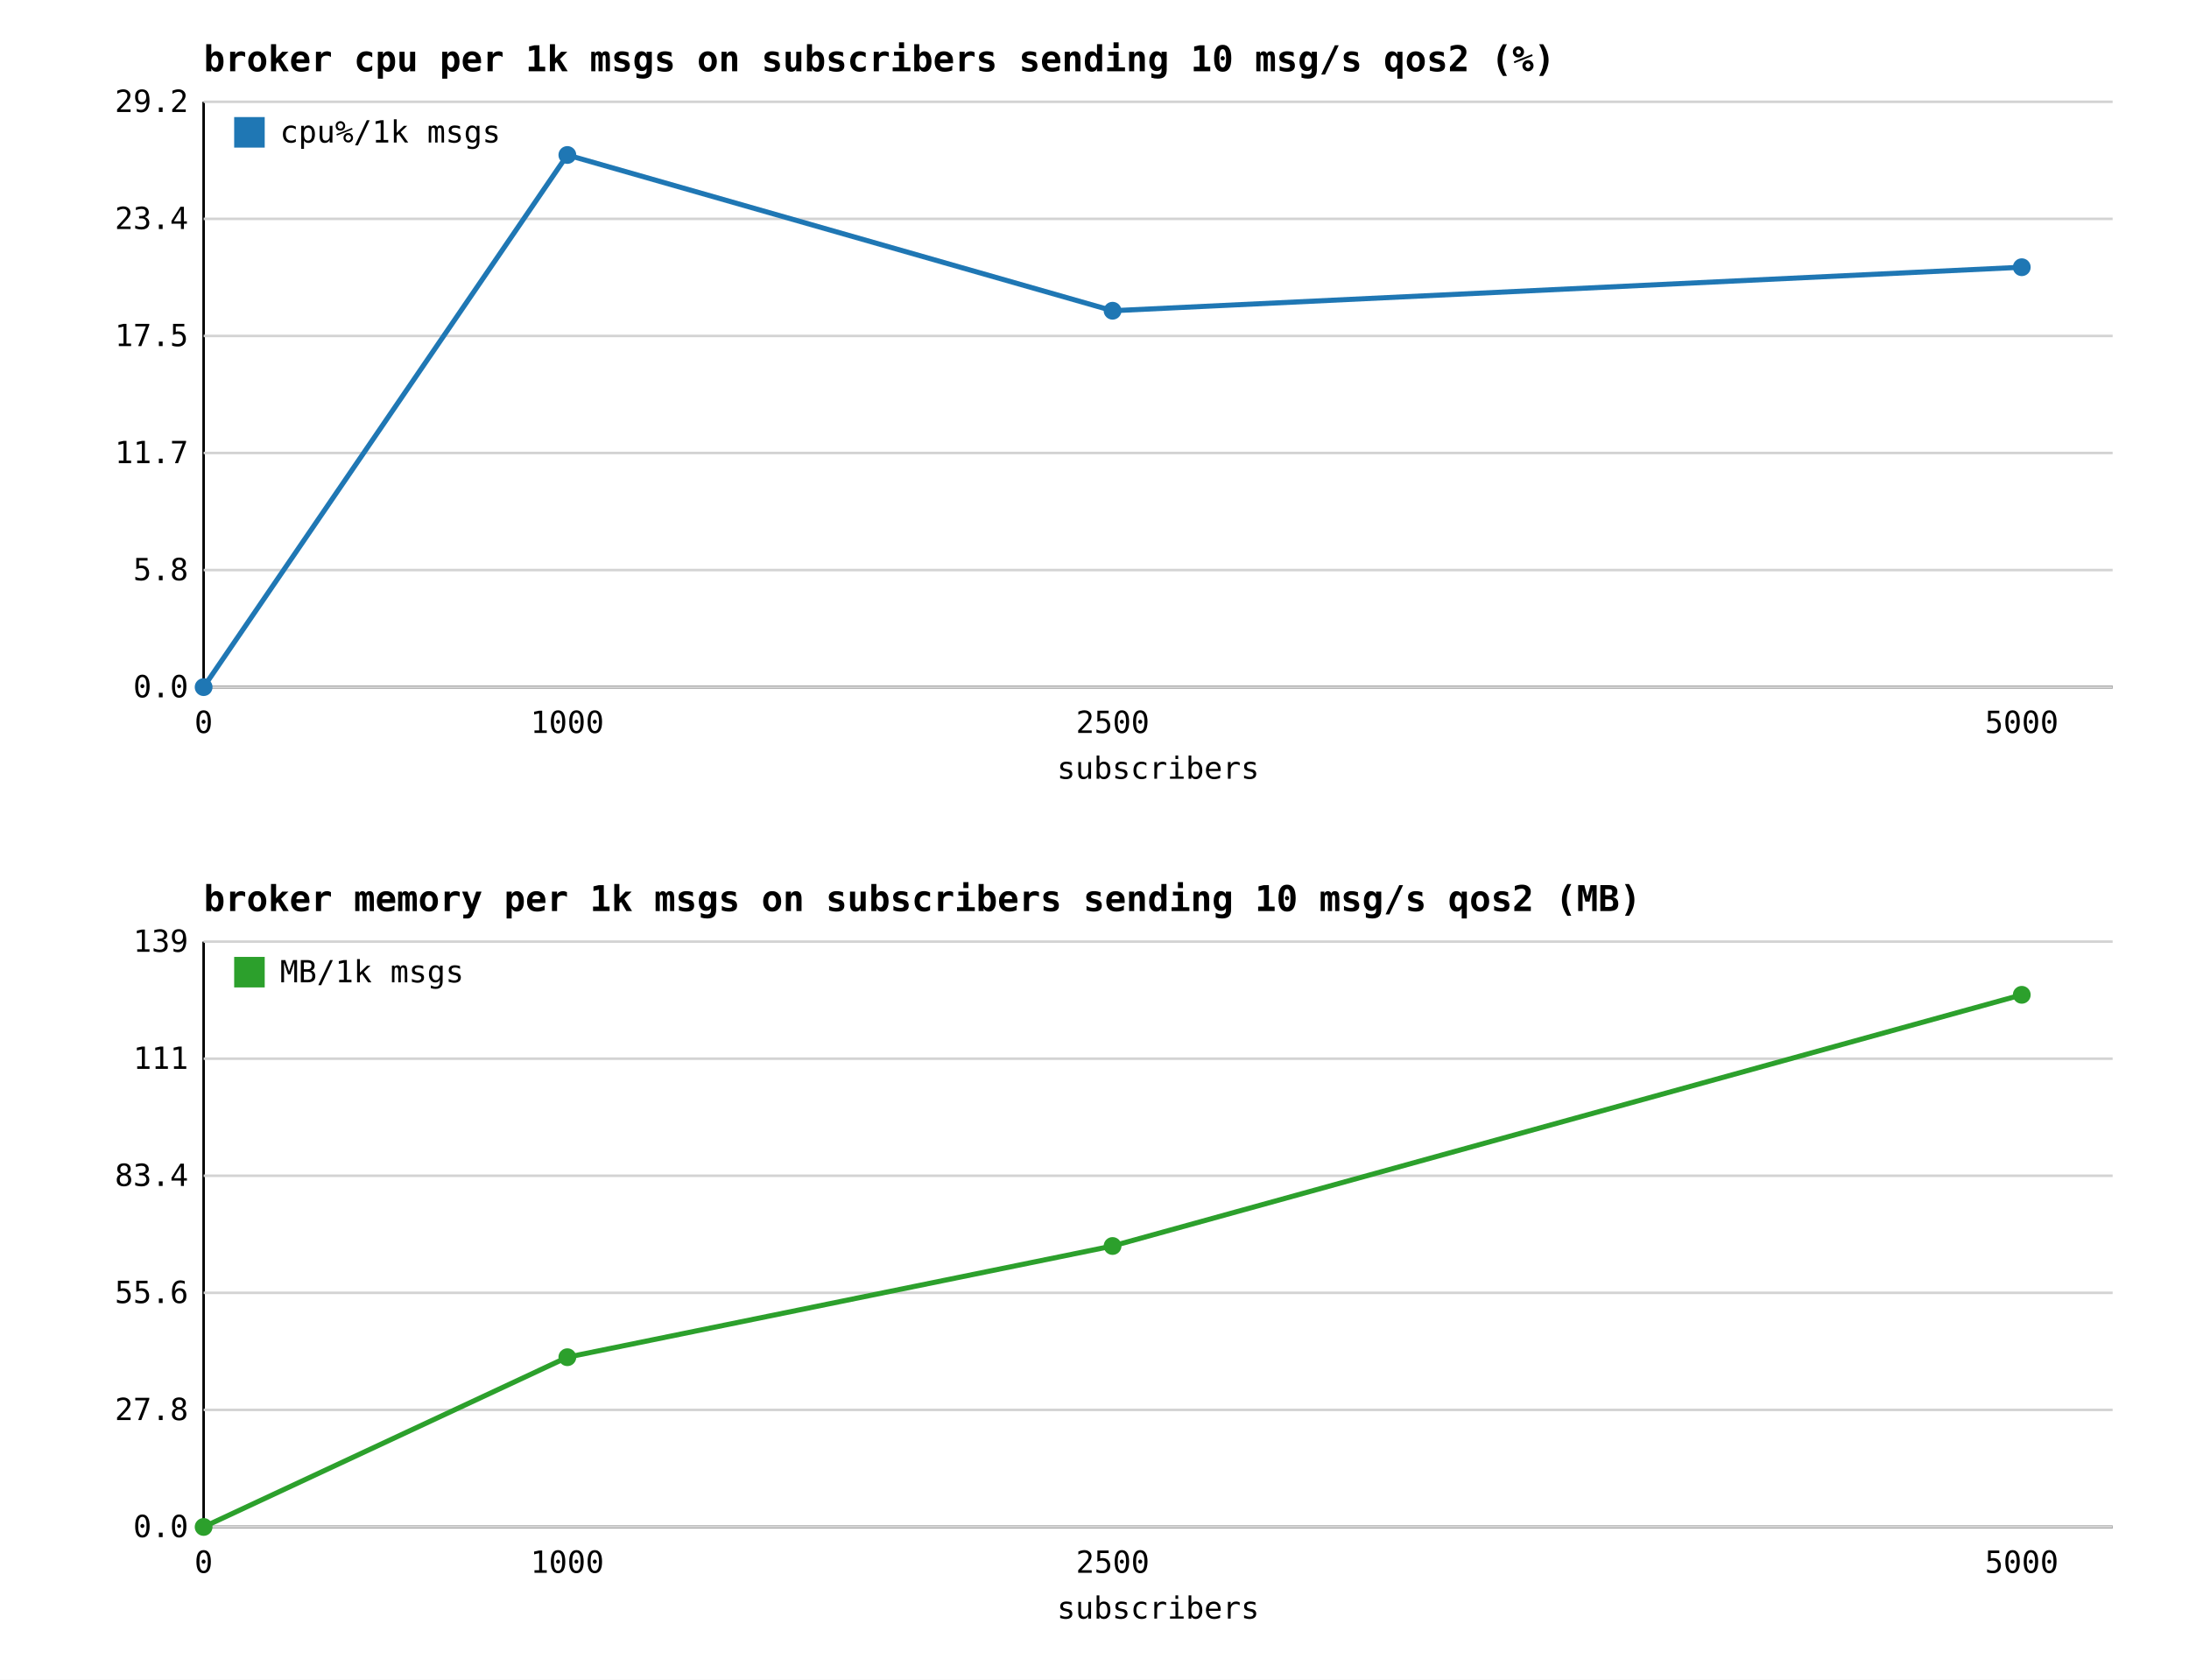
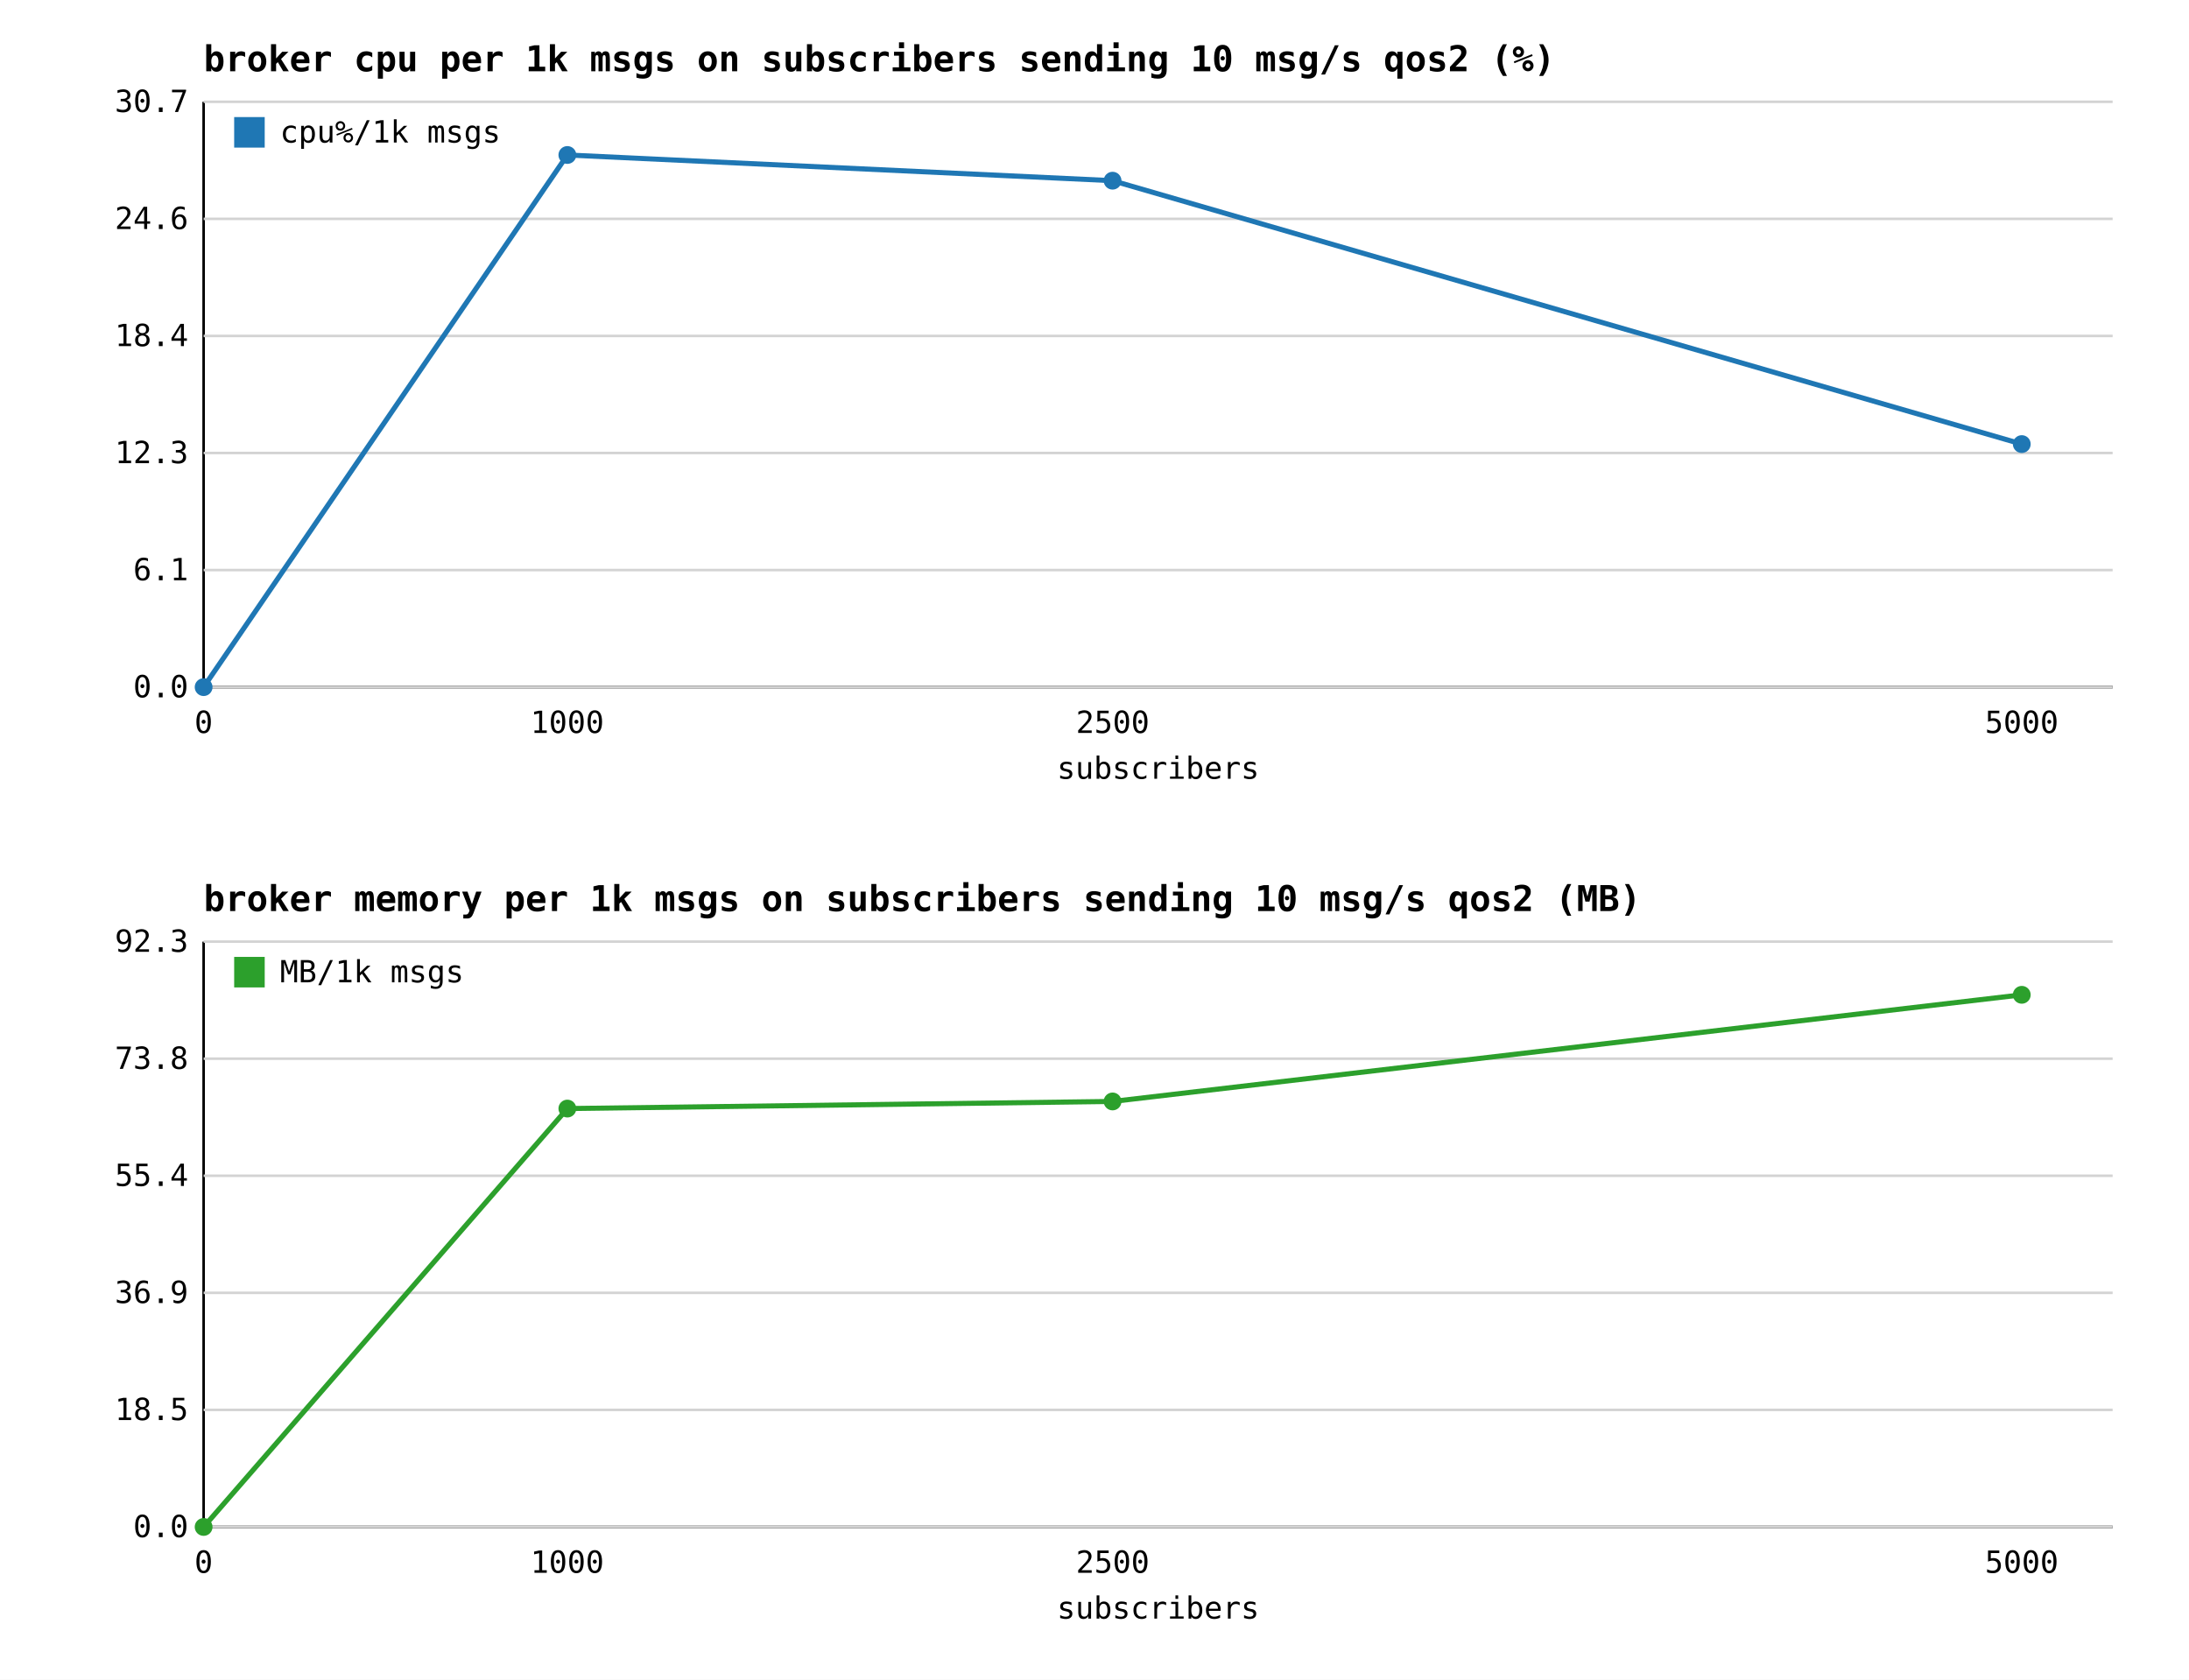
<svg xmlns="http://www.w3.org/2000/svg" width="860" height="660" viewBox="0 0 860 660" font-family="monospace" font-size="12">
  <rect width="860" height="660" fill="white" />
  <text x="80" y="28" font-size="14" font-weight="bold">broker cpu per 1k msgs on subscribers sending 10 msg/s qos2 (%)</text>
  <line x1="80" y1="270" x2="830" y2="270" stroke="black" />
  <line x1="80" y1="40" x2="80" y2="270" stroke="black" />
  <line x1="80" y1="270" x2="830" y2="270" stroke="lightgray" />
  <text x="74" y="274" text-anchor="end">0.0</text>
  <line x1="80" y1="224" x2="830" y2="224" stroke="lightgray" />
-   <text x="74" y="228" text-anchor="end">5.8</text>
+   <text x="74" y="228" text-anchor="end">6.1</text>
  <line x1="80" y1="178" x2="830" y2="178" stroke="lightgray" />
-   <text x="74" y="182" text-anchor="end">11.7</text>
+   <text x="74" y="182" text-anchor="end">12.3</text>
  <line x1="80" y1="132" x2="830" y2="132" stroke="lightgray" />
-   <text x="74" y="136" text-anchor="end">17.5</text>
+   <text x="74" y="136" text-anchor="end">18.4</text>
  <line x1="80" y1="86" x2="830" y2="86" stroke="lightgray" />
-   <text x="74" y="90" text-anchor="end">23.4</text>
+   <text x="74" y="90" text-anchor="end">24.6</text>
  <line x1="80" y1="40" x2="830" y2="40" stroke="lightgray" />
-   <text x="74" y="44" text-anchor="end">29.2</text>
+   <text x="74" y="44" text-anchor="end">30.7</text>
  <text x="80" y="288" text-anchor="middle">0</text>
  <text x="222.857" y="288" text-anchor="middle">1000</text>
  <text x="437.143" y="288" text-anchor="middle">2500</text>
  <text x="794.286" y="288" text-anchor="middle">5000</text>
  <text x="455" y="306" text-anchor="middle">subscribers</text>
-   <polyline points="80.0,270.0 222.9,60.9 437.1,122.1 794.3,105.0" fill="none" stroke="#1f77b4" stroke-width="2" />
+   <polyline points="80.0,270.0 222.9,60.9 437.1,71.0 794.3,174.5" fill="none" stroke="#1f77b4" stroke-width="2" />
  <circle cx="80.0" cy="270.0" r="3.5" fill="#1f77b4" />
  <circle cx="222.9" cy="60.9" r="3.5" fill="#1f77b4" />
-   <circle cx="437.1" cy="122.1" r="3.5" fill="#1f77b4" />
-   <circle cx="794.3" cy="105.0" r="3.5" fill="#1f77b4" />
+   <circle cx="437.1" cy="71.0" r="3.5" fill="#1f77b4" />
+   <circle cx="794.3" cy="174.5" r="3.5" fill="#1f77b4" />
  <rect x="92" y="46" width="12" height="12" fill="#1f77b4" />
  <text x="110" y="56">cpu%/1k msgs</text>
  <text x="80" y="358" font-size="14" font-weight="bold">broker memory per 1k msgs on subscribers sending 10 msg/s qos2 (MB)</text>
  <line x1="80" y1="600" x2="830" y2="600" stroke="black" />
  <line x1="80" y1="370" x2="80" y2="600" stroke="black" />
  <line x1="80" y1="600" x2="830" y2="600" stroke="lightgray" />
  <text x="74" y="604" text-anchor="end">0.0</text>
  <line x1="80" y1="554" x2="830" y2="554" stroke="lightgray" />
-   <text x="74" y="558" text-anchor="end">27.8</text>
+   <text x="74" y="558" text-anchor="end">18.5</text>
  <line x1="80" y1="508" x2="830" y2="508" stroke="lightgray" />
-   <text x="74" y="512" text-anchor="end">55.6</text>
+   <text x="74" y="512" text-anchor="end">36.9</text>
  <line x1="80" y1="462" x2="830" y2="462" stroke="lightgray" />
-   <text x="74" y="466" text-anchor="end">83.4</text>
+   <text x="74" y="466" text-anchor="end">55.4</text>
  <line x1="80" y1="416" x2="830" y2="416" stroke="lightgray" />
-   <text x="74" y="420" text-anchor="end">111</text>
+   <text x="74" y="420" text-anchor="end">73.8</text>
  <line x1="80" y1="370" x2="830" y2="370" stroke="lightgray" />
-   <text x="74" y="374" text-anchor="end">139</text>
+   <text x="74" y="374" text-anchor="end">92.3</text>
  <text x="80" y="618" text-anchor="middle">0</text>
  <text x="222.857" y="618" text-anchor="middle">1000</text>
  <text x="437.143" y="618" text-anchor="middle">2500</text>
  <text x="794.286" y="618" text-anchor="middle">5000</text>
  <text x="455" y="636" text-anchor="middle">subscribers</text>
-   <polyline points="80.0,600.0 222.9,533.3 437.1,489.6 794.3,390.9" fill="none" stroke="#2ca02c" stroke-width="2" />
+   <polyline points="80.0,600.0 222.9,435.6 437.1,432.8 794.3,390.9" fill="none" stroke="#2ca02c" stroke-width="2" />
  <circle cx="80.0" cy="600.0" r="3.5" fill="#2ca02c" />
-   <circle cx="222.9" cy="533.3" r="3.5" fill="#2ca02c" />
-   <circle cx="437.1" cy="489.6" r="3.5" fill="#2ca02c" />
+   <circle cx="222.9" cy="435.6" r="3.5" fill="#2ca02c" />
+   <circle cx="437.1" cy="432.8" r="3.5" fill="#2ca02c" />
  <circle cx="794.3" cy="390.9" r="3.5" fill="#2ca02c" />
  <rect x="92" y="376" width="12" height="12" fill="#2ca02c" />
  <text x="110" y="386">MB/1k msgs</text>
</svg>
